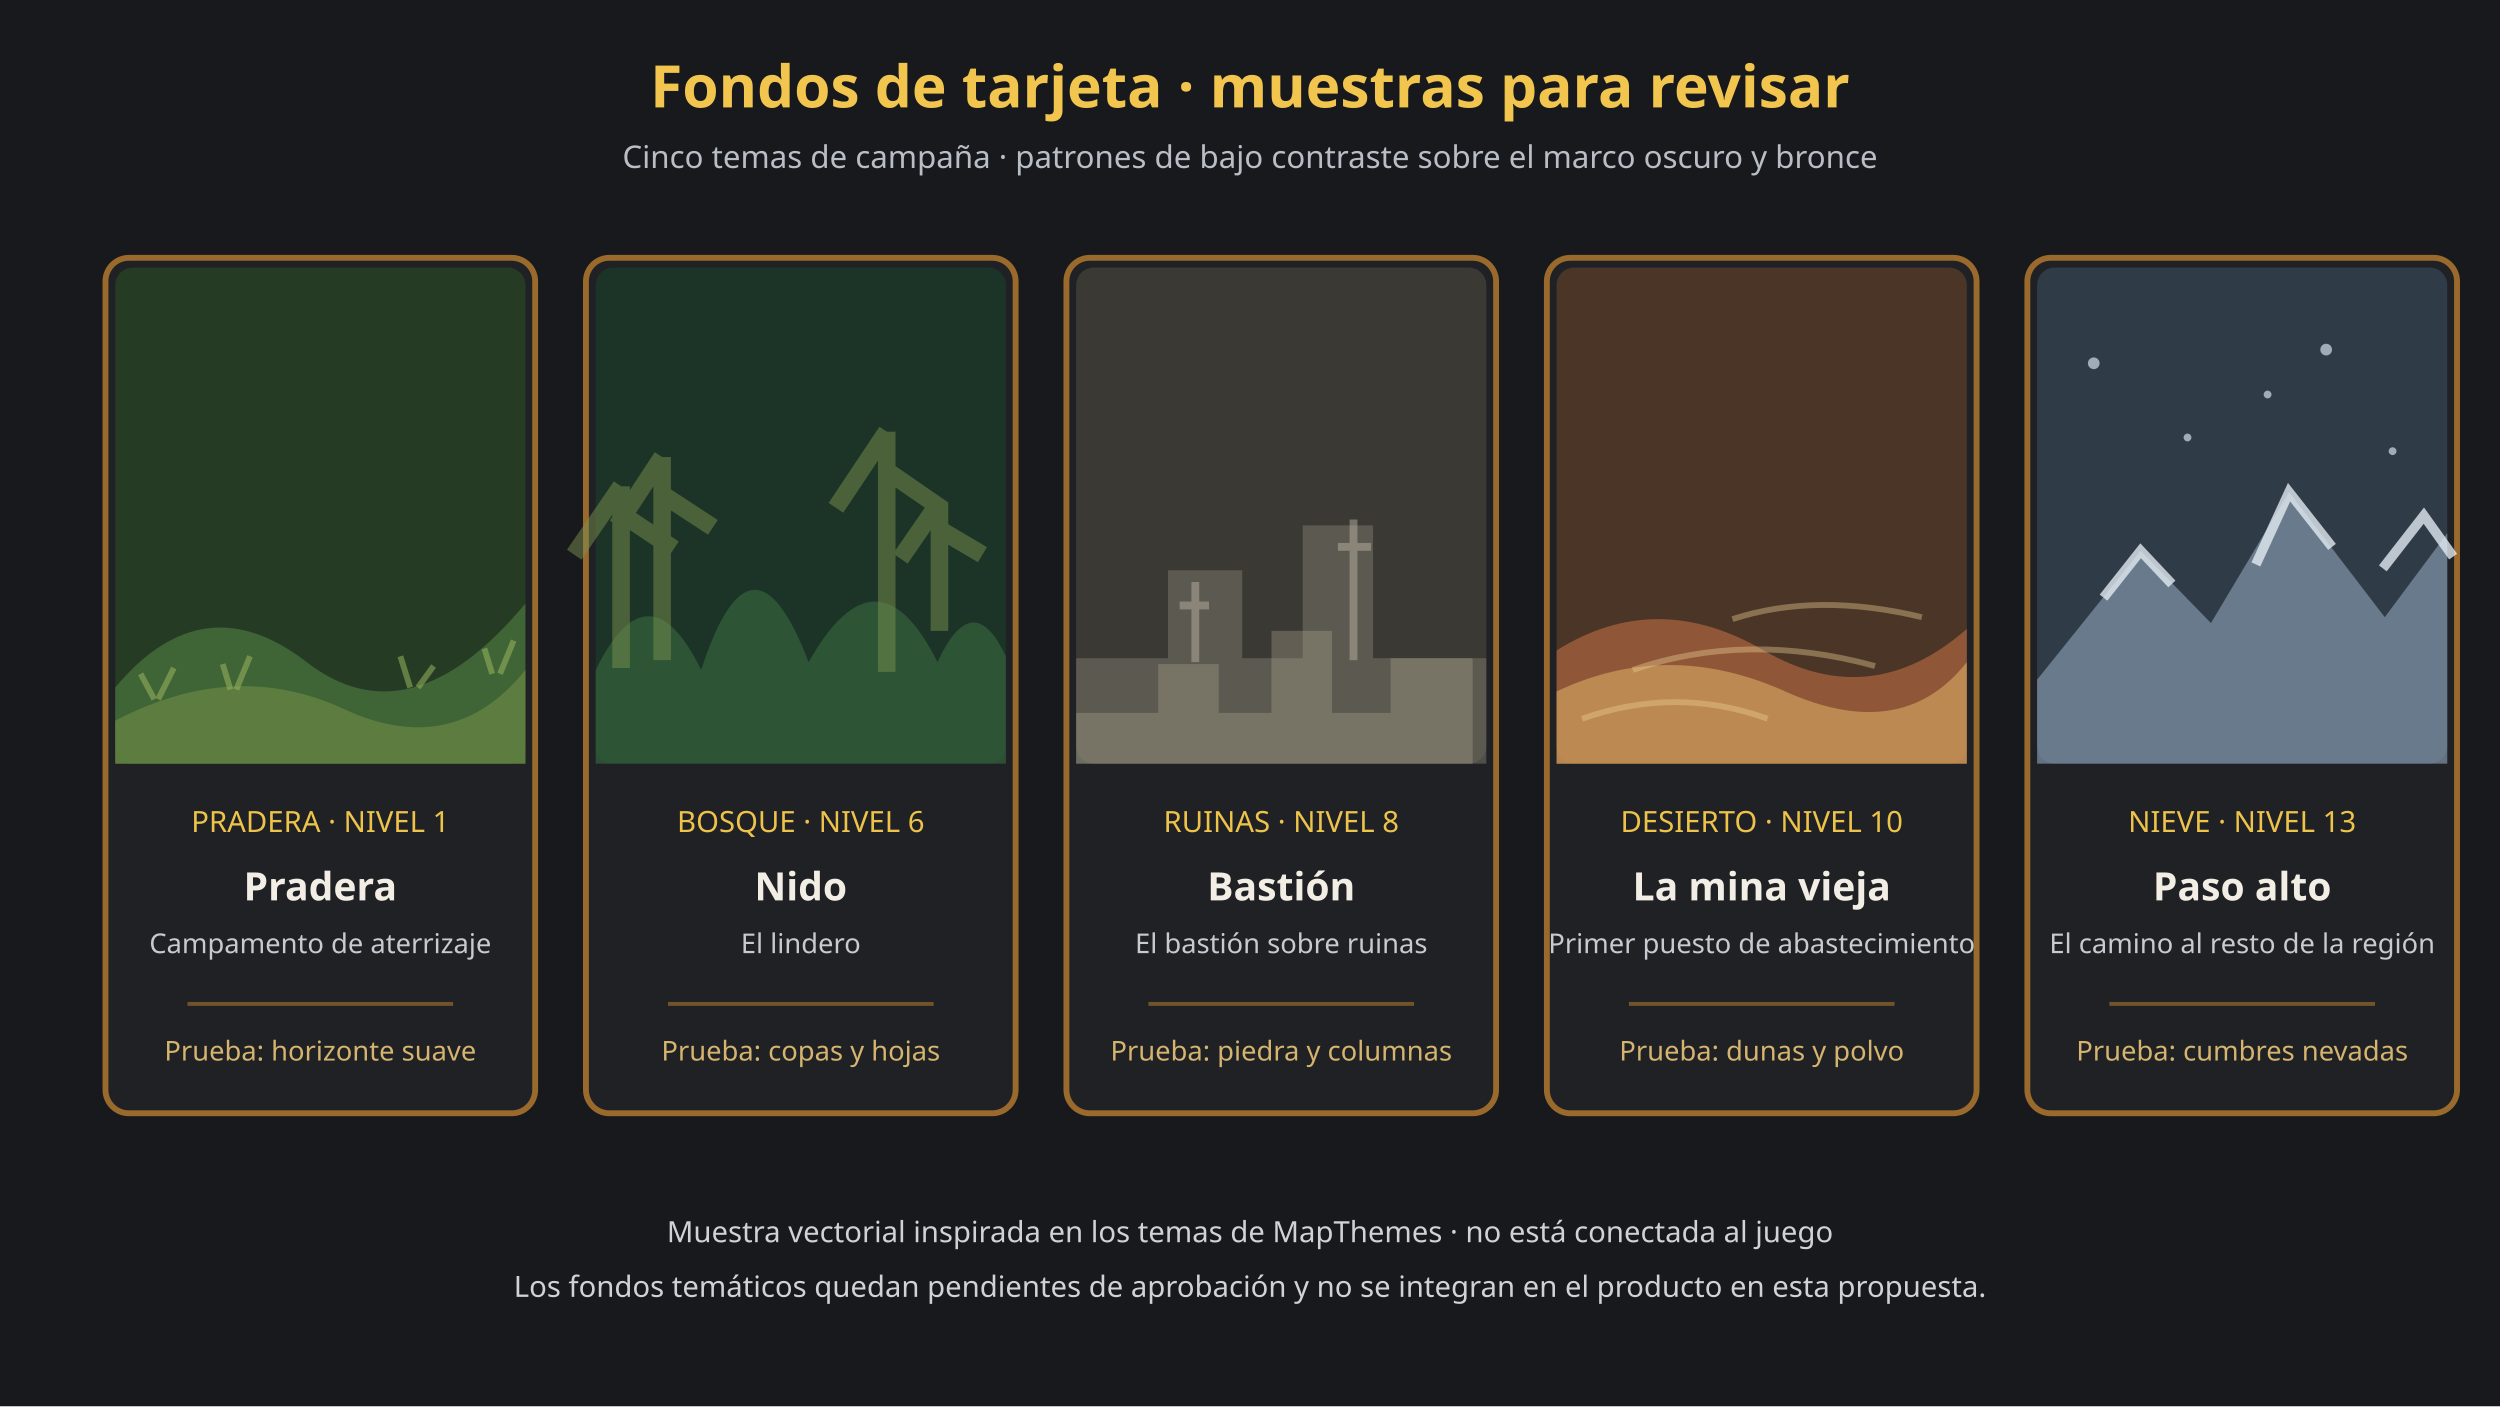
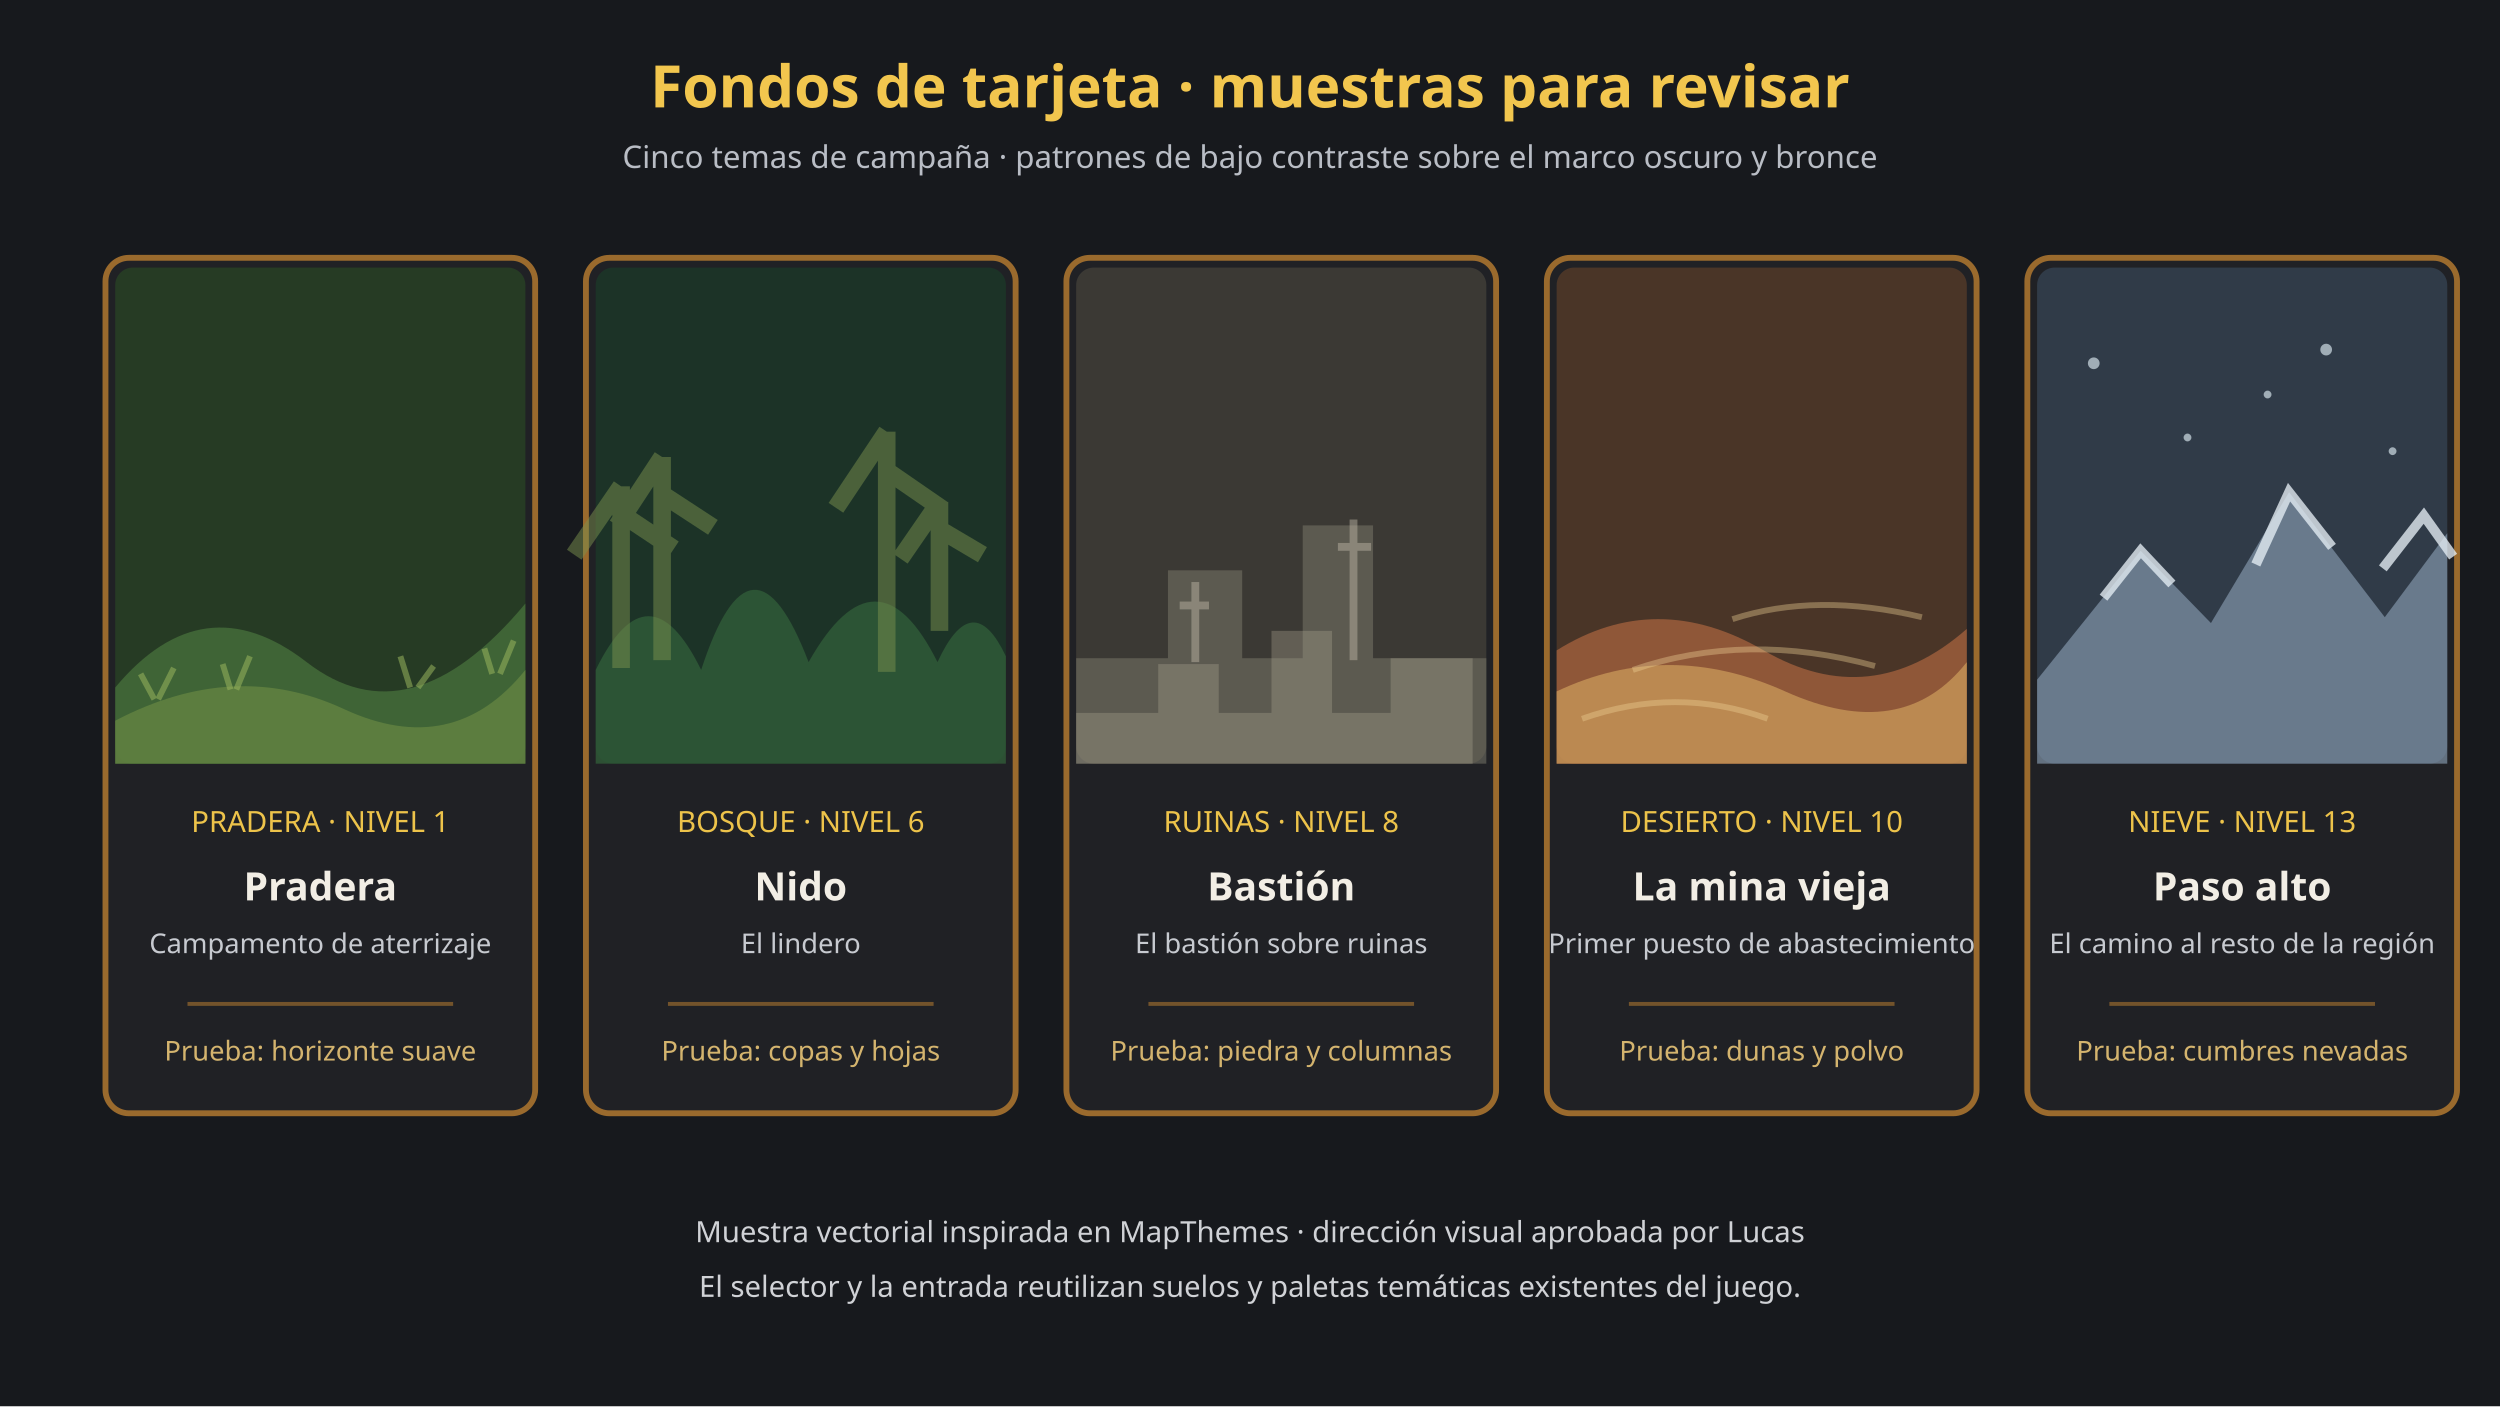
<svg xmlns="http://www.w3.org/2000/svg" width="1280" height="720" viewBox="0 0 1280 720">
  <rect width="1280" height="720" fill="#17191d" />
  <text x="640" y="55" fill="#f2c64e" font-family="sans-serif" font-size="30" font-weight="700" text-anchor="middle">Fondos de tarjeta · muestras para revisar</text>
  <text x="640" y="86" fill="#b9bdc5" font-family="sans-serif" font-size="16" text-anchor="middle">Cinco temas de campaña · patrones de bajo contraste sobre el marco oscuro y bronce</text>
  <g font-family="sans-serif" text-anchor="middle">
    <g transform="translate(54 132)">
      <rect width="220" height="438" rx="12" fill="#202125" stroke="#9a6a2d" stroke-width="3" />
      <rect x="5" y="5" width="210" height="254" rx="9" fill="#263b24" />
      <path d="M5 220 Q50 166 103 207 T215 177 V259 H5Z" fill="#47713b" opacity=".76" />
      <path d="M5 237 Q66 205 122 231 T215 211 V259 H5Z" fill="#6c8b43" opacity=".65" />
      <g stroke="#9ab65d" stroke-width="3" opacity=".54">
        <path d="M25 226l-7-13m9 13 8-16m29 11-4-13m7 13 7-17m82 16-5-16m9 16 8-11m30 4-4-13m8 13 7-17" />
      </g>
      <text x="110" y="294" fill="#edc34a" font-size="15">PRADERA · NIVEL 1</text>
      <text x="110" y="329" fill="#f2eee5" font-size="20" font-weight="700">Pradera</text>
      <text x="110" y="356" fill="#c7cad0" font-size="14">Campamento de aterrizaje</text>
      <path d="M42 382h136" stroke="#73532b" stroke-width="2" />
      <text x="110" y="411" fill="#d4b46e" font-size="14">Prueba: horizonte suave</text>
    </g>
    <g transform="translate(300 132)">
      <rect width="220" height="438" rx="12" fill="#202125" stroke="#9a6a2d" stroke-width="3" />
      <rect x="5" y="5" width="210" height="254" rx="9" fill="#1c3327" />
      <path d="M5 211 Q32 156 59 211 Q85 131 114 207 Q149 145 180 207 Q198 168 215 204 V259 H5Z" fill="#315d38" opacity=".78" />
      <path d="M18 210v-93m0 0-24 35m24-21 27 18m-6 57V102m0 0-23 35m23-16 26 17m89 74V89m0 0-26 39m26-19 29 20m-2 62V125m0 0-20 29m20-15 22 13" fill="none" stroke="#79904d" stroke-width="9" opacity=".5" />
      <text x="110" y="294" fill="#edc34a" font-size="15">BOSQUE · NIVEL 6</text>
      <text x="110" y="329" fill="#f2eee5" font-size="20" font-weight="700">Nido</text>
      <text x="110" y="356" fill="#c7cad0" font-size="14">El lindero</text>
      <path d="M42 382h136" stroke="#73532b" stroke-width="2" />
      <text x="110" y="411" fill="#d4b46e" font-size="14">Prueba: copas y hojas</text>
    </g>
    <g transform="translate(546 132)">
      <rect width="220" height="438" rx="12" fill="#202125" stroke="#9a6a2d" stroke-width="3" />
      <rect x="5" y="5" width="210" height="254" rx="9" fill="#3b3934" />
      <path d="M5 205h47v-45h38v45h31v-68h36v68h58v54H5Z" fill="#777467" opacity=".55" />
      <path d="M5 233h42v-25h31v25h27v-42h31v42h30v-28h42v54H5Z" fill="#a6a08c" opacity=".36" />
      <path d="M66 166v41m81-73v72m-89-28h15m66-30h17" stroke="#c0bba9" stroke-width="4" opacity=".45" />
      <text x="110" y="294" fill="#edc34a" font-size="15">RUINAS · NIVEL 8</text>
      <text x="110" y="329" fill="#f2eee5" font-size="20" font-weight="700">Bastión</text>
      <text x="110" y="356" fill="#c7cad0" font-size="14">El bastión sobre ruinas</text>
      <path d="M42 382h136" stroke="#73532b" stroke-width="2" />
      <text x="110" y="411" fill="#d4b46e" font-size="14">Prueba: piedra y columnas</text>
    </g>
    <g transform="translate(792 132)">
      <rect width="220" height="438" rx="12" fill="#202125" stroke="#9a6a2d" stroke-width="3" />
      <rect x="5" y="5" width="210" height="254" rx="9" fill="#4a3527" />
      <path d="M5 201 Q56 169 111 201 T215 190 V259 H5Z" fill="#a9643f" opacity=".72" />
      <path d="M5 222 Q62 195 122 222 T215 207 V259 H5Z" fill="#d0a05d" opacity=".68" />
      <path d="M18 236q48-17 95 0m-69-25q58-20 124-2m-73-24q43-14 97-1" fill="none" stroke="#efd397" stroke-width="3" opacity=".38" />
      <text x="110" y="294" fill="#edc34a" font-size="15">DESIERTO · NIVEL 10</text>
      <text x="110" y="329" fill="#f2eee5" font-size="20" font-weight="700">La mina vieja</text>
      <text x="110" y="356" fill="#c7cad0" font-size="14">Primer puesto de abastecimiento</text>
      <path d="M42 382h136" stroke="#73532b" stroke-width="2" />
      <text x="110" y="411" fill="#d4b46e" font-size="14">Prueba: dunas y polvo</text>
    </g>
    <g transform="translate(1038 132)">
      <rect width="220" height="438" rx="12" fill="#202125" stroke="#9a6a2d" stroke-width="3" />
      <rect x="5" y="5" width="210" height="254" rx="9" fill="#303b48" />
      <path d="M5 216 58 150l36 37 40-67 49 64 32-43v118H5Z" fill="#879bb0" opacity=".65" />
      <path d="m39 174 19-24 16 17m43-10 17-37 22 28m26 11 21-27 15 21" fill="none" stroke="#e4edf4" stroke-width="5" opacity=".78" />
      <g fill="#dbe9f1" opacity=".65">
        <circle cx="34" cy="54" r="3" />
        <circle cx="82" cy="92" r="2" />
        <circle cx="153" cy="47" r="3" />
        <circle cx="187" cy="99" r="2" />
        <circle cx="123" cy="70" r="2" />
      </g>
      <text x="110" y="294" fill="#edc34a" font-size="15">NIEVE · NIVEL 13</text>
      <text x="110" y="329" fill="#f2eee5" font-size="20" font-weight="700">Paso alto</text>
      <text x="110" y="356" fill="#c7cad0" font-size="14">El camino al resto de la región</text>
      <path d="M42 382h136" stroke="#73532b" stroke-width="2" />
      <text x="110" y="411" fill="#d4b46e" font-size="14">Prueba: cumbres nevadas</text>
    </g>
  </g>
-   <text x="640" y="636" fill="#d0d2d6" font-family="sans-serif" font-size="15" text-anchor="middle">Muestra vectorial inspirada en los temas de MapThemes · no está conectada al juego</text>
-   <text x="640" y="664" fill="#d0d2d6" font-family="sans-serif" font-size="15" text-anchor="middle">Los fondos temáticos quedan pendientes de aprobación y no se integran en el producto en esta propuesta.</text>
+   <text x="640" y="636" fill="#d0d2d6" font-family="sans-serif" font-size="15" text-anchor="middle">Muestra vectorial inspirada en MapThemes · dirección visual aprobada por Lucas</text>
+   <text x="640" y="664" fill="#d0d2d6" font-family="sans-serif" font-size="15" text-anchor="middle">El selector y la entrada reutilizan suelos y paletas temáticas existentes del juego.</text>
</svg>
